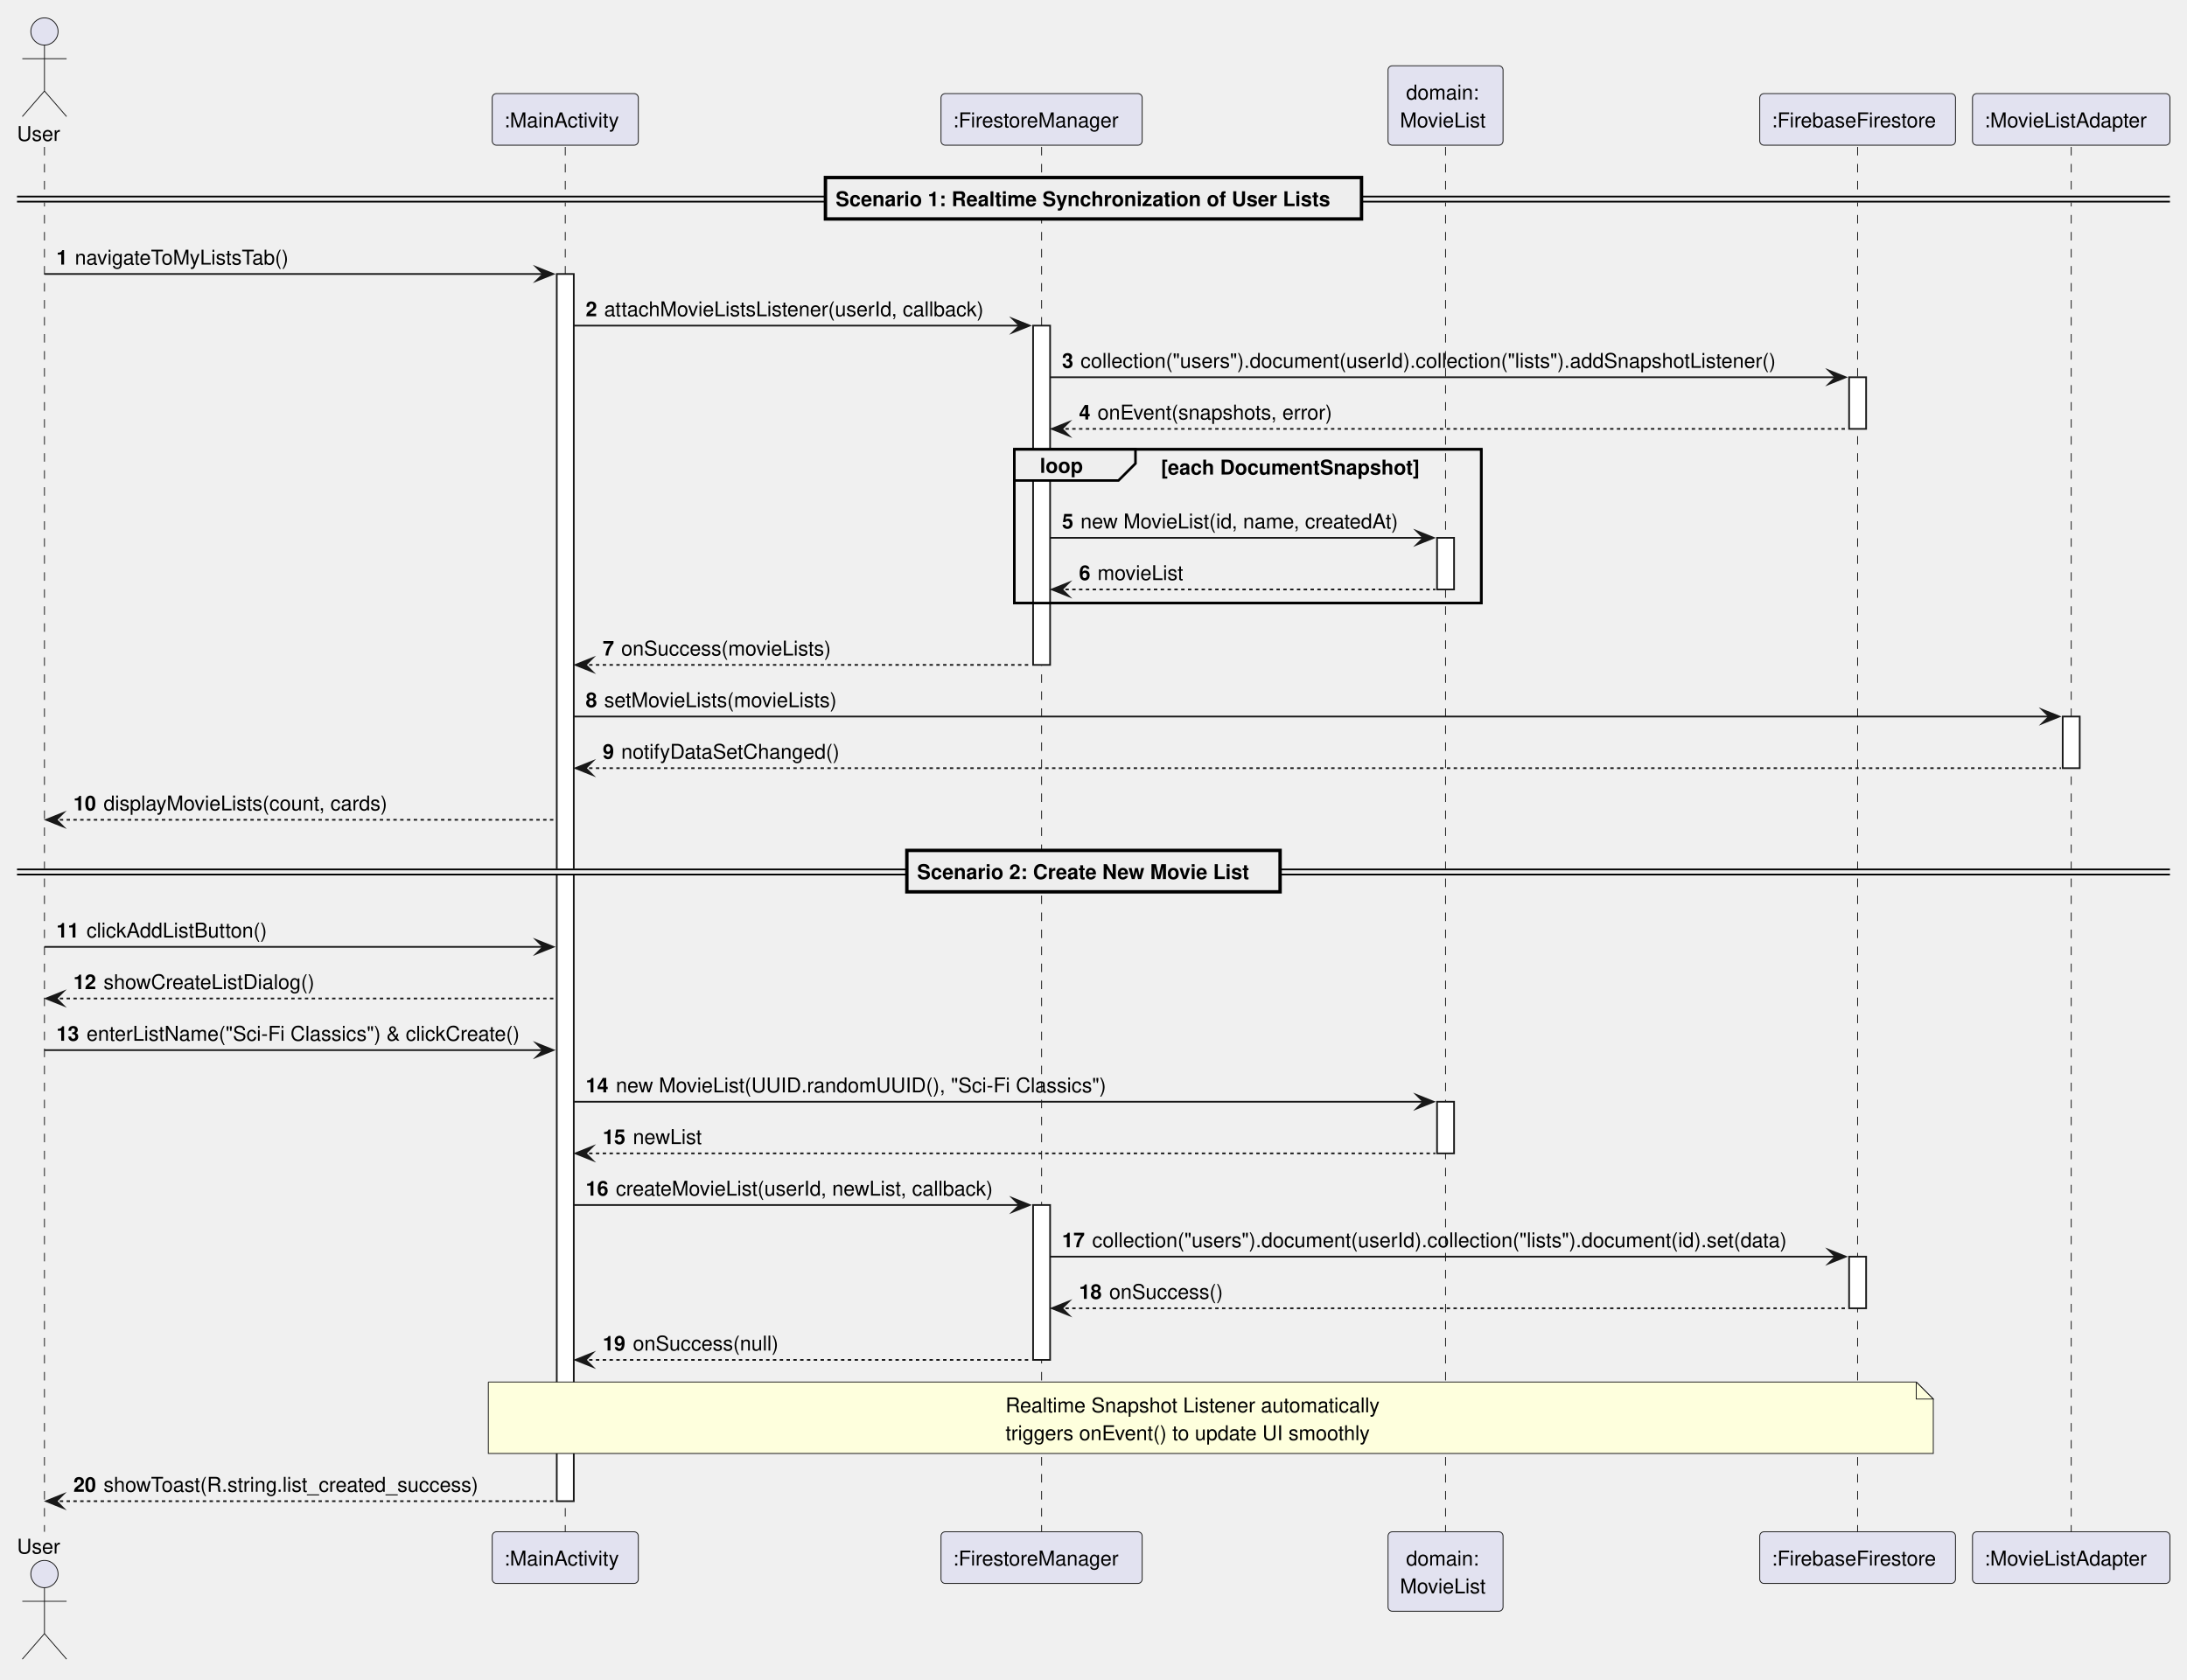
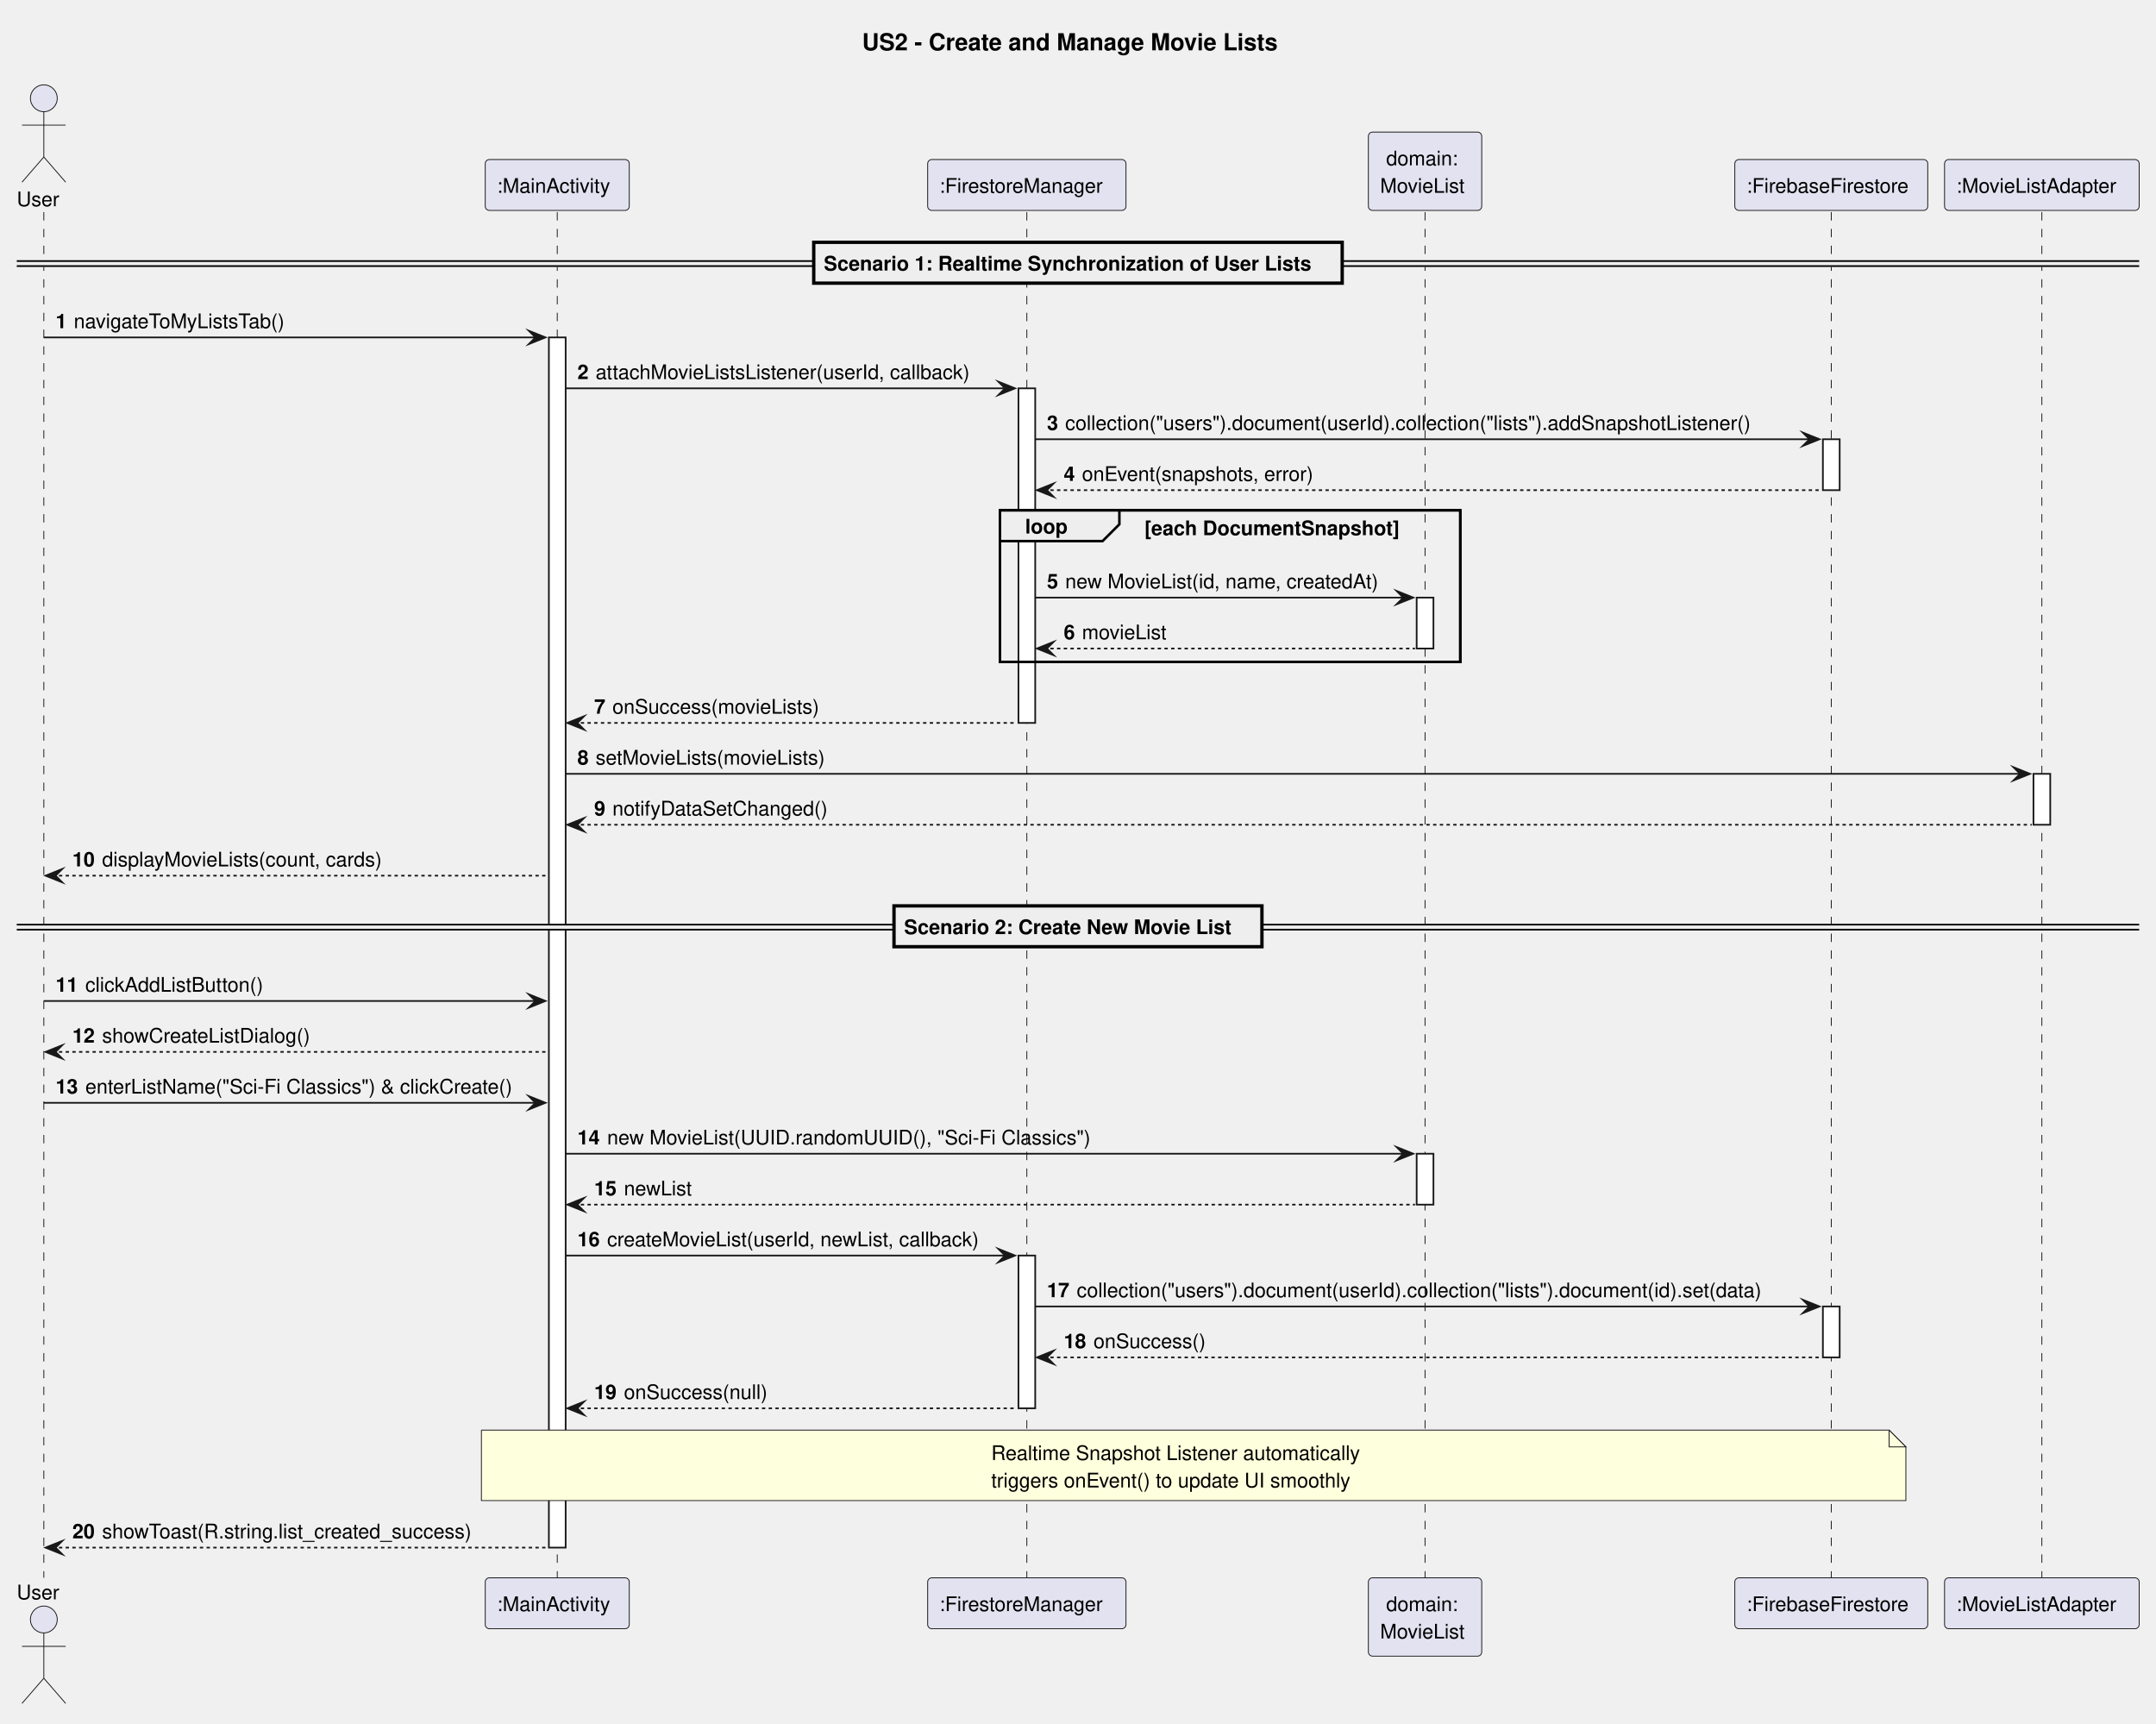
- <svg xmlns="http://www.w3.org/2000/svg" version="1.1" data-diagram-type="SEQUENCE" style="width:1285px;height:987px;background:#FFFFFF;" width="1285px" height="987px" viewBox="0 0 1285 987" zoomAndPan="magnify" preserveAspectRatio="none" contentStyleType="text/css">
+ <svg xmlns="http://www.w3.org/2000/svg" version="1.1" data-diagram-type="SEQUENCE" style="width:1285px;height:1027px;background:#FFFFFF;" width="1285px" height="1027px" viewBox="0 0 1285 1027" zoomAndPan="magnify" preserveAspectRatio="none" contentStyleType="text/css">
  <defs />
  <g font-family="sans-serif" lengthAdjust="spacing">
-     <rect x="596.002" y="264.065" width="274.349" height="90.376" fill="none" style="stroke:#000;stroke-width:1.5;" />
+     <g class="title" data-source-line="6">
+       <text x="513.836" y="29.966" fill="#000" font-size="14" textLength="256.297" font-weight="700" font-family="'Helvetica, Arial, sans-serif'">US2 - Create and Manage Movie Lists</text>
+     </g>
+     <rect x="596.002" y="304.133" width="274.349" height="90.376" fill="none" style="stroke:#000;stroke-width:1.5;" />
    <g>
-       <rect x="22.622" y="86.344" width="8" height="813.947" fill="#000" fill-opacity="0" />
-       <line x1="26.122" y1="86.344" x2="26.122" y2="900.291" style="stroke:#181818;stroke-width:0.5;stroke-dasharray:5,5;" />
+       <rect x="22.622" y="126.412" width="8" height="813.947" fill="#000" fill-opacity="0" />
+       <line x1="26.122" y1="126.412" x2="26.122" y2="940.359" style="stroke:#181818;stroke-width:0.5;stroke-dasharray:5,5;" />
    </g>
    <g>
-       <rect x="328.636" y="86.344" width="8" height="813.947" fill="#000" fill-opacity="0" />
-       <line x1="332.136" y1="86.344" x2="332.136" y2="900.291" style="stroke:#181818;stroke-width:0.5;stroke-dasharray:5,5;" />
+       <rect x="328.636" y="126.412" width="8" height="813.947" fill="#000" fill-opacity="0" />
+       <line x1="332.136" y1="126.412" x2="332.136" y2="940.359" style="stroke:#181818;stroke-width:0.5;stroke-dasharray:5,5;" />
    </g>
    <g>
-       <rect x="327.136" y="161.032" width="10" height="721.259" fill="#FFF" style="stroke:#181818;stroke-width:1;" />
+       <rect x="327.136" y="201.1" width="10" height="721.259" fill="#FFF" style="stroke:#181818;stroke-width:1;" />
    </g>
    <g>
-       <rect x="608.502" y="86.344" width="8" height="813.947" fill="#000" fill-opacity="0" />
-       <line x1="612.002" y1="86.344" x2="612.002" y2="900.291" style="stroke:#181818;stroke-width:0.5;stroke-dasharray:5,5;" />
+       <rect x="608.502" y="126.412" width="8" height="813.947" fill="#000" fill-opacity="0" />
+       <line x1="612.002" y1="126.412" x2="612.002" y2="940.359" style="stroke:#181818;stroke-width:0.5;stroke-dasharray:5,5;" />
    </g>
    <g>
-       <rect x="607.002" y="191.376" width="10" height="199.409" fill="#FFF" style="stroke:#181818;stroke-width:1;" />
+       <rect x="607.002" y="231.444" width="10" height="199.409" fill="#FFF" style="stroke:#181818;stroke-width:1;" />
    </g>
    <g>
-       <rect x="607.002" y="708.226" width="10" height="91.032" fill="#FFF" style="stroke:#181818;stroke-width:1;" />
+       <rect x="607.002" y="748.294" width="10" height="91.032" fill="#FFF" style="stroke:#181818;stroke-width:1;" />
    </g>
    <g>
-       <rect x="845.851" y="86.344" width="8" height="813.947" fill="#000" fill-opacity="0" />
-       <line x1="849.351" y1="86.344" x2="849.351" y2="900.291" style="stroke:#181818;stroke-width:0.5;stroke-dasharray:5,5;" />
+       <rect x="845.851" y="126.412" width="8" height="813.947" fill="#000" fill-opacity="0" />
+       <line x1="849.351" y1="126.412" x2="849.351" y2="940.359" style="stroke:#181818;stroke-width:0.5;stroke-dasharray:5,5;" />
    </g>
    <g>
-       <rect x="844.351" y="316.097" width="10" height="30.344" fill="#FFF" style="stroke:#181818;stroke-width:1;" />
+       <rect x="844.351" y="356.165" width="10" height="30.344" fill="#FFF" style="stroke:#181818;stroke-width:1;" />
    </g>
    <g>
-       <rect x="844.351" y="647.538" width="10" height="30.344" fill="#FFF" style="stroke:#181818;stroke-width:1;" />
+       <rect x="844.351" y="687.606" width="10" height="30.344" fill="#FFF" style="stroke:#181818;stroke-width:1;" />
    </g>
    <g>
-       <rect x="1087.965" y="86.344" width="8" height="813.947" fill="#000" fill-opacity="0" />
-       <line x1="1091.465" y1="86.344" x2="1091.465" y2="900.291" style="stroke:#181818;stroke-width:0.5;stroke-dasharray:5,5;" />
+       <rect x="1087.965" y="126.412" width="8" height="813.947" fill="#000" fill-opacity="0" />
+       <line x1="1091.465" y1="126.412" x2="1091.465" y2="940.359" style="stroke:#181818;stroke-width:0.5;stroke-dasharray:5,5;" />
    </g>
    <g>
-       <rect x="1086.465" y="221.721" width="10" height="30.344" fill="#FFF" style="stroke:#181818;stroke-width:1;" />
+       <rect x="1086.465" y="261.788" width="10" height="30.344" fill="#FFF" style="stroke:#181818;stroke-width:1;" />
    </g>
    <g>
-       <rect x="1086.465" y="738.571" width="10" height="30.344" fill="#FFF" style="stroke:#181818;stroke-width:1;" />
+       <rect x="1086.465" y="778.638" width="10" height="30.344" fill="#FFF" style="stroke:#181818;stroke-width:1;" />
    </g>
    <g>
-       <rect x="1213.468" y="86.344" width="8" height="813.947" fill="#000" fill-opacity="0" />
-       <line x1="1216.968" y1="86.344" x2="1216.968" y2="900.291" style="stroke:#181818;stroke-width:0.5;stroke-dasharray:5,5;" />
+       <rect x="1213.468" y="126.412" width="8" height="813.947" fill="#000" fill-opacity="0" />
+       <line x1="1216.968" y1="126.412" x2="1216.968" y2="940.359" style="stroke:#181818;stroke-width:0.5;stroke-dasharray:5,5;" />
    </g>
    <g>
-       <rect x="1211.968" y="421.129" width="10" height="30.344" fill="#FFF" style="stroke:#181818;stroke-width:1;" />
+       <rect x="1211.968" y="461.197" width="10" height="30.344" fill="#FFF" style="stroke:#181818;stroke-width:1;" />
    </g>
-     <text x="10" y="82.828" fill="#000" font-size="12" textLength="26.244" font-family="'Helvetica, Arial, sans-serif'">User</text>
-     <ellipse cx="26.122" cy="18.5" rx="8" ry="8" fill="#E2E2F0" style="stroke:#181818;stroke-width:0.5;" />
-     <path d="M26.122,26.5 L26.122,53.5 M13.122,34.5 L39.122,34.5 M26.122,53.5 L13.122,68.5 M26.122,53.5 L39.122,68.5" style="stroke:#181818;stroke-width:0.5;" fill="none" />
-     <rect x="289.214" y="55" width="85.844" height="30.344" fill="#E2E2F0" style="stroke:#181818;stroke-width:0.5;" rx="2.5" ry="2.5" />
-     <text x="296.214" y="74.828" fill="#000" font-size="12" textLength="71.844" font-family="'Helvetica, Arial, sans-serif'">:MainActivity</text>
-     <rect x="552.903" y="55" width="118.197" height="30.344" fill="#E2E2F0" style="stroke:#181818;stroke-width:0.5;" rx="2.5" ry="2.5" />
-     <text x="559.903" y="74.828" fill="#000" font-size="12" textLength="104.197" font-family="'Helvetica, Arial, sans-serif'">:FirestoreManager</text>
-     <rect x="815.567" y="38.656" width="67.568" height="46.688" fill="#E2E2F0" style="stroke:#181818;stroke-width:0.5;" rx="2.5" ry="2.5" />
-     <text x="826.191" y="58.484" fill="#000" font-size="12" textLength="46.32" font-family="'Helvetica, Arial, sans-serif'">domain:</text>
-     <text x="822.567" y="74.828" fill="#000" font-size="12" textLength="53.568" font-family="'Helvetica, Arial, sans-serif'">MovieList</text>
-     <rect x="1033.963" y="55" width="115.005" height="30.344" fill="#E2E2F0" style="stroke:#181818;stroke-width:0.5;" rx="2.5" ry="2.5" />
-     <text x="1040.963" y="74.828" fill="#000" font-size="12" textLength="101.005" font-family="'Helvetica, Arial, sans-serif'">:FirebaseFirestore</text>
-     <rect x="1158.968" y="55" width="116.001" height="30.344" fill="#E2E2F0" style="stroke:#181818;stroke-width:0.5;" rx="2.5" ry="2.5" />
-     <text x="1165.968" y="74.828" fill="#000" font-size="12" textLength="102.001" font-family="'Helvetica, Arial, sans-serif'">:MovieListAdapter</text>
-     <text x="10" y="913.119" fill="#000" font-size="12" textLength="26.244" font-family="'Helvetica, Arial, sans-serif'">User</text>
-     <ellipse cx="26.122" cy="925.135" rx="8" ry="8" fill="#E2E2F0" style="stroke:#181818;stroke-width:0.5;" />
-     <path d="M26.122,933.135 L26.122,960.135 M13.122,941.135 L39.122,941.135 M26.122,960.135 L13.122,975.135 M26.122,960.135 L39.122,975.135" style="stroke:#181818;stroke-width:0.5;" fill="none" />
-     <rect x="289.214" y="900.291" width="85.844" height="30.344" fill="#E2E2F0" style="stroke:#181818;stroke-width:0.5;" rx="2.5" ry="2.5" />
-     <text x="296.214" y="920.119" fill="#000" font-size="12" textLength="71.844" font-family="'Helvetica, Arial, sans-serif'">:MainActivity</text>
-     <rect x="552.903" y="900.291" width="118.197" height="30.344" fill="#E2E2F0" style="stroke:#181818;stroke-width:0.5;" rx="2.5" ry="2.5" />
-     <text x="559.903" y="920.119" fill="#000" font-size="12" textLength="104.197" font-family="'Helvetica, Arial, sans-serif'">:FirestoreManager</text>
-     <rect x="815.567" y="900.291" width="67.568" height="46.688" fill="#E2E2F0" style="stroke:#181818;stroke-width:0.5;" rx="2.5" ry="2.5" />
-     <text x="826.191" y="920.119" fill="#000" font-size="12" textLength="46.32" font-family="'Helvetica, Arial, sans-serif'">domain:</text>
-     <text x="822.567" y="936.463" fill="#000" font-size="12" textLength="53.568" font-family="'Helvetica, Arial, sans-serif'">MovieList</text>
-     <rect x="1033.963" y="900.291" width="115.005" height="30.344" fill="#E2E2F0" style="stroke:#181818;stroke-width:0.5;" rx="2.5" ry="2.5" />
-     <text x="1040.963" y="920.119" fill="#000" font-size="12" textLength="101.005" font-family="'Helvetica, Arial, sans-serif'">:FirebaseFirestore</text>
-     <rect x="1158.968" y="900.291" width="116.001" height="30.344" fill="#E2E2F0" style="stroke:#181818;stroke-width:0.5;" rx="2.5" ry="2.5" />
-     <text x="1165.968" y="920.119" fill="#000" font-size="12" textLength="102.001" font-family="'Helvetica, Arial, sans-serif'">:MovieListAdapter</text>
-     <rect x="10" y="115.516" width="1264.968" height="3" fill="#EEE" style="stroke:#EEE;stroke-width:1;" />
-     <line x1="10" y1="115.516" x2="1274.968" y2="115.516" style="stroke:#000;stroke-width:1;" />
-     <line x1="10" y1="118.516" x2="1274.968" y2="118.516" style="stroke:#000;stroke-width:1;" />
-     <rect x="484.997" y="104.344" width="314.974" height="24.344" fill="#EEE" style="stroke:#000;stroke-width:2;" />
-     <text x="490.997" y="121.172" fill="#000" font-size="12" textLength="297.854" font-weight="700" font-family="'Helvetica, Arial, sans-serif'">Scenario 1: Realtime Synchronization of User Lists</text>
-     <polygon points="315.136,157.032,325.136,161.032,315.136,165.032,319.136,161.032" fill="#181818" style="stroke:#181818;stroke-width:1;stroke-linejoin:miter;stroke-miterlimit:10;" />
-     <line x1="26.122" y1="161.032" x2="321.136" y2="161.032" style="stroke:#181818;stroke-width:1;" />
-     <text x="33.122" y="155.516" fill="#000" font-size="12" font-weight="700" font-family="'Helvetica, Arial, sans-serif'">1</text>
-     <text x="43.986" y="155.516" fill="#000" font-size="12" textLength="132.685" font-family="'Helvetica, Arial, sans-serif'">navigateToMyListsTab()</text>
-     <polygon points="595.002,187.376,605.002,191.376,595.002,195.376,599.002,191.376" fill="#181818" style="stroke:#181818;stroke-width:1;stroke-linejoin:miter;stroke-miterlimit:10;" />
-     <line x1="337.136" y1="191.376" x2="601.002" y2="191.376" style="stroke:#181818;stroke-width:1;" />
-     <text x="344.136" y="185.86" fill="#000" font-size="12" font-weight="700" font-family="'Helvetica, Arial, sans-serif'">2</text>
-     <text x="355" y="185.86" fill="#000" font-size="12" textLength="234.83" font-family="'Helvetica, Arial, sans-serif'">attachMovieListsListener(userId, callback)</text>
-     <polygon points="1074.465,217.721,1084.465,221.721,1074.465,225.721,1078.465,221.721" fill="#181818" style="stroke:#181818;stroke-width:1;stroke-linejoin:miter;stroke-miterlimit:10;" />
-     <line x1="617.002" y1="221.721" x2="1080.465" y2="221.721" style="stroke:#181818;stroke-width:1;" />
-     <text x="624.002" y="216.205" fill="#000" font-size="12" font-weight="700" font-family="'Helvetica, Arial, sans-serif'">3</text>
-     <text x="634.866" y="216.205" fill="#000" font-size="12" textLength="432.003" font-family="'Helvetica, Arial, sans-serif'">collection("users").document(userId).collection("lists").addSnapshotListener()</text>
-     <polygon points="628.002,248.065,618.002,252.065,628.002,256.065,624.002,252.065" fill="#181818" style="stroke:#181818;stroke-width:1;stroke-linejoin:miter;stroke-miterlimit:10;" />
-     <line x1="622.002" y1="252.065" x2="1085.465" y2="252.065" style="stroke:#181818;stroke-width:1;stroke-dasharray:2,2;" />
-     <text x="634.002" y="246.549" fill="#000" font-size="12" font-weight="700" font-family="'Helvetica, Arial, sans-serif'">4</text>
-     <text x="644.866" y="246.549" fill="#000" font-size="12" textLength="146.173" font-family="'Helvetica, Arial, sans-serif'">onEvent(snapshots, error)</text>
-     <path d="M596.002,264.065 L667.162,264.065 L667.162,272.409 L657.162,282.409 L596.002,282.409 L596.002,264.065" style="stroke:#000;stroke-width:1.5;" fill="#EEE" />
-     <rect x="596.002" y="264.065" width="274.349" height="90.376" fill="none" style="stroke:#000;stroke-width:1.5;" />
-     <text x="611.002" y="277.893" fill="#000" font-size="12" textLength="26.16" font-weight="700" font-family="'Helvetica, Arial, sans-serif'">loop</text>
-     <text x="682.162" y="278.893" fill="#000" font-size="12" textLength="157.273" font-weight="700" font-family="'Helvetica, Arial, sans-serif'">[each DocumentSnapshot]</text>
-     <polygon points="832.351,312.097,842.351,316.097,832.351,320.097,836.351,316.097" fill="#181818" style="stroke:#181818;stroke-width:1;stroke-linejoin:miter;stroke-miterlimit:10;" />
-     <line x1="617.002" y1="316.097" x2="838.351" y2="316.097" style="stroke:#181818;stroke-width:1;" />
-     <text x="624.002" y="310.581" fill="#000" font-size="12" font-weight="700" font-family="'Helvetica, Arial, sans-serif'">5</text>
-     <text x="634.866" y="310.581" fill="#000" font-size="12" textLength="197.485" font-family="'Helvetica, Arial, sans-serif'">new MovieList(id, name, createdAt)</text>
-     <polygon points="628.002,342.441,618.002,346.441,628.002,350.441,624.002,346.441" fill="#181818" style="stroke:#181818;stroke-width:1;stroke-linejoin:miter;stroke-miterlimit:10;" />
-     <line x1="622.002" y1="346.441" x2="843.351" y2="346.441" style="stroke:#181818;stroke-width:1;stroke-dasharray:2,2;" />
-     <text x="634.002" y="340.925" fill="#000" font-size="12" font-weight="700" font-family="'Helvetica, Arial, sans-serif'">6</text>
-     <text x="644.866" y="340.925" fill="#000" font-size="12" textLength="53.904" font-family="'Helvetica, Arial, sans-serif'">movieList</text>
-     <polygon points="348.136,386.785,338.136,390.785,348.136,394.785,344.136,390.785" fill="#181818" style="stroke:#181818;stroke-width:1;stroke-linejoin:miter;stroke-miterlimit:10;" />
-     <line x1="342.136" y1="390.785" x2="606.002" y2="390.785" style="stroke:#181818;stroke-width:1;stroke-dasharray:2,2;" />
-     <text x="354.136" y="385.269" fill="#000" font-size="12" font-weight="700" font-family="'Helvetica, Arial, sans-serif'">7</text>
-     <text x="365" y="385.269" fill="#000" font-size="12" textLength="125.317" font-family="'Helvetica, Arial, sans-serif'">onSuccess(movieLists)</text>
-     <polygon points="1199.968,417.129,1209.968,421.129,1199.968,425.129,1203.968,421.129" fill="#181818" style="stroke:#181818;stroke-width:1;stroke-linejoin:miter;stroke-miterlimit:10;" />
-     <line x1="337.136" y1="421.129" x2="1205.968" y2="421.129" style="stroke:#181818;stroke-width:1;" />
-     <text x="344.136" y="415.613" fill="#000" font-size="12" font-weight="700" font-family="'Helvetica, Arial, sans-serif'">8</text>
-     <text x="355" y="415.613" fill="#000" font-size="12" textLength="143.017" font-family="'Helvetica, Arial, sans-serif'">setMovieLists(movieLists)</text>
-     <polygon points="348.136,447.473,338.136,451.473,348.136,455.473,344.136,451.473" fill="#181818" style="stroke:#181818;stroke-width:1;stroke-linejoin:miter;stroke-miterlimit:10;" />
-     <line x1="342.136" y1="451.473" x2="1210.968" y2="451.473" style="stroke:#181818;stroke-width:1;stroke-dasharray:2,2;" />
-     <text x="354.136" y="445.957" fill="#000" font-size="12" font-weight="700" font-family="'Helvetica, Arial, sans-serif'">9</text>
-     <text x="365" y="445.957" fill="#000" font-size="12" textLength="134.473" font-family="'Helvetica, Arial, sans-serif'">notifyDataSetChanged()</text>
-     <polygon points="37.122,477.818,27.122,481.818,37.122,485.818,33.122,481.818" fill="#181818" style="stroke:#181818;stroke-width:1;stroke-linejoin:miter;stroke-miterlimit:10;" />
-     <line x1="31.122" y1="481.818" x2="326.136" y2="481.818" style="stroke:#181818;stroke-width:1;stroke-dasharray:2,2;" />
-     <text x="43.122" y="476.302" fill="#000" font-size="12" textLength="13.728" font-weight="700" font-family="'Helvetica, Arial, sans-serif'">10</text>
-     <text x="60.85" y="476.302" fill="#000" font-size="12" textLength="175.165" font-family="'Helvetica, Arial, sans-serif'">displayMovieLists(count, cards)</text>
-     <rect x="10" y="510.99" width="1264.968" height="3" fill="#EEE" style="stroke:#EEE;stroke-width:1;" />
-     <line x1="10" y1="510.99" x2="1274.968" y2="510.99" style="stroke:#000;stroke-width:1;" />
-     <line x1="10" y1="513.99" x2="1274.968" y2="513.99" style="stroke:#000;stroke-width:1;" />
-     <rect x="532.835" y="499.818" width="219.297" height="24.344" fill="#EEE" style="stroke:#000;stroke-width:2;" />
-     <text x="538.835" y="516.646" fill="#000" font-size="12" textLength="202.177" font-weight="700" font-family="'Helvetica, Arial, sans-serif'">Scenario 2: Create New Movie List</text>
-     <polygon points="315.136,552.506,325.136,556.506,315.136,560.506,319.136,556.506" fill="#181818" style="stroke:#181818;stroke-width:1;stroke-linejoin:miter;stroke-miterlimit:10;" />
-     <line x1="26.122" y1="556.506" x2="321.136" y2="556.506" style="stroke:#181818;stroke-width:1;" />
-     <text x="33.122" y="550.99" fill="#000" font-size="12" textLength="13.728" font-weight="700" font-family="'Helvetica, Arial, sans-serif'">11</text>
-     <text x="50.85" y="550.99" fill="#000" font-size="12" textLength="111.769" font-family="'Helvetica, Arial, sans-serif'">clickAddListButton()</text>
-     <polygon points="37.122,582.85,27.122,586.85,37.122,590.85,33.122,586.85" fill="#181818" style="stroke:#181818;stroke-width:1;stroke-linejoin:miter;stroke-miterlimit:10;" />
-     <line x1="31.122" y1="586.85" x2="326.136" y2="586.85" style="stroke:#181818;stroke-width:1;stroke-dasharray:2,2;" />
-     <text x="43.122" y="581.334" fill="#000" font-size="12" textLength="13.728" font-weight="700" font-family="'Helvetica, Arial, sans-serif'">12</text>
-     <text x="60.85" y="581.334" fill="#000" font-size="12" textLength="129.985" font-family="'Helvetica, Arial, sans-serif'">showCreateListDialog()</text>
-     <polygon points="315.136,613.194,325.136,617.194,315.136,621.194,319.136,617.194" fill="#181818" style="stroke:#181818;stroke-width:1;stroke-linejoin:miter;stroke-miterlimit:10;" />
-     <line x1="26.122" y1="617.194" x2="321.136" y2="617.194" style="stroke:#181818;stroke-width:1;" />
-     <text x="33.122" y="611.678" fill="#000" font-size="12" textLength="13.728" font-weight="700" font-family="'Helvetica, Arial, sans-serif'">13</text>
-     <text x="50.85" y="611.678" fill="#000" font-size="12" textLength="259.286" font-family="'Helvetica, Arial, sans-serif'">enterListName("Sci-Fi Classics") &amp; clickCreate()</text>
-     <polygon points="832.351,643.538,842.351,647.538,832.351,651.538,836.351,647.538" fill="#181818" style="stroke:#181818;stroke-width:1;stroke-linejoin:miter;stroke-miterlimit:10;" />
-     <line x1="337.136" y1="647.538" x2="838.351" y2="647.538" style="stroke:#181818;stroke-width:1;" />
-     <text x="344.136" y="642.022" fill="#000" font-size="12" textLength="13.728" font-weight="700" font-family="'Helvetica, Arial, sans-serif'">14</text>
-     <text x="361.864" y="642.022" fill="#000" font-size="12" textLength="295.022" font-family="'Helvetica, Arial, sans-serif'">new MovieList(UUID.randomUUID(), "Sci-Fi Classics")</text>
-     <polygon points="348.136,673.882,338.136,677.882,348.136,681.882,344.136,677.882" fill="#181818" style="stroke:#181818;stroke-width:1;stroke-linejoin:miter;stroke-miterlimit:10;" />
-     <line x1="342.136" y1="677.882" x2="843.351" y2="677.882" style="stroke:#181818;stroke-width:1;stroke-dasharray:2,2;" />
-     <text x="354.136" y="672.366" fill="#000" font-size="12" textLength="13.728" font-weight="700" font-family="'Helvetica, Arial, sans-serif'">15</text>
-     <text x="371.864" y="672.366" fill="#000" font-size="12" textLength="43.08" font-family="'Helvetica, Arial, sans-serif'">newList</text>
-     <polygon points="595.002,704.226,605.002,708.226,595.002,712.226,599.002,708.226" fill="#181818" style="stroke:#181818;stroke-width:1;stroke-linejoin:miter;stroke-miterlimit:10;" />
-     <line x1="337.136" y1="708.226" x2="601.002" y2="708.226" style="stroke:#181818;stroke-width:1;" />
-     <text x="344.136" y="702.71" fill="#000" font-size="12" textLength="13.728" font-weight="700" font-family="'Helvetica, Arial, sans-serif'">16</text>
-     <text x="361.864" y="702.71" fill="#000" font-size="12" textLength="233.138" font-family="'Helvetica, Arial, sans-serif'">createMovieList(userId, newList, callback)</text>
-     <polygon points="1074.465,734.571,1084.465,738.571,1074.465,742.571,1078.465,738.571" fill="#181818" style="stroke:#181818;stroke-width:1;stroke-linejoin:miter;stroke-miterlimit:10;" />
-     <line x1="617.002" y1="738.571" x2="1080.465" y2="738.571" style="stroke:#181818;stroke-width:1;" />
-     <text x="624.002" y="733.054" fill="#000" font-size="12" textLength="13.728" font-weight="700" font-family="'Helvetica, Arial, sans-serif'">17</text>
-     <text x="641.73" y="733.054" fill="#000" font-size="12" textLength="432.735" font-family="'Helvetica, Arial, sans-serif'">collection("users").document(userId).collection("lists").document(id).set(data)</text>
-     <polygon points="628.002,764.915,618.002,768.915,628.002,772.915,624.002,768.915" fill="#181818" style="stroke:#181818;stroke-width:1;stroke-linejoin:miter;stroke-miterlimit:10;" />
-     <line x1="622.002" y1="768.915" x2="1085.465" y2="768.915" style="stroke:#181818;stroke-width:1;stroke-dasharray:2,2;" />
-     <text x="634.002" y="763.399" fill="#000" font-size="12" textLength="13.728" font-weight="700" font-family="'Helvetica, Arial, sans-serif'">18</text>
-     <text x="651.73" y="763.399" fill="#000" font-size="12" textLength="65.664" font-family="'Helvetica, Arial, sans-serif'">onSuccess()</text>
-     <polygon points="348.136,795.259,338.136,799.259,348.136,803.259,344.136,799.259" fill="#181818" style="stroke:#181818;stroke-width:1;stroke-linejoin:miter;stroke-miterlimit:10;" />
-     <line x1="342.136" y1="799.259" x2="606.002" y2="799.259" style="stroke:#181818;stroke-width:1;stroke-dasharray:2,2;" />
-     <text x="354.136" y="793.743" fill="#000" font-size="12" textLength="13.728" font-weight="700" font-family="'Helvetica, Arial, sans-serif'">19</text>
-     <text x="371.864" y="793.743" fill="#000" font-size="12" textLength="86.689" font-family="'Helvetica, Arial, sans-serif'">onSuccess(null)</text>
-     <path d="M286.924,812.259 L286.924,854.259 L1135.924,854.259 L1135.924,822.259 L1125.924,812.259 L286.924,812.259" style="stroke:#181818;stroke-width:0.5;" fill="#FEFFDD" />
-     <path d="M1125.924,812.259 L1125.924,822.259 L1135.924,822.259 L1125.924,812.259" style="stroke:#181818;stroke-width:0.5;" fill="#FEFFDD" />
-     <text x="590.798" y="830.087" fill="#000" font-size="12" textLength="233.006" font-family="'Helvetica, Arial, sans-serif'">Realtime Snapshot Listener automatically</text>
-     <text x="590.798" y="846.431" fill="#000" font-size="12" textLength="230.27" font-family="'Helvetica, Arial, sans-serif'">triggers onEvent() to update UI smoothly</text>
-     <polygon points="37.122,878.291,27.122,882.291,37.122,886.291,33.122,882.291" fill="#181818" style="stroke:#181818;stroke-width:1;stroke-linejoin:miter;stroke-miterlimit:10;" />
-     <line x1="31.122" y1="882.291" x2="326.136" y2="882.291" style="stroke:#181818;stroke-width:1;stroke-dasharray:2,2;" />
-     <text x="43.122" y="876.775" fill="#000" font-size="12" textLength="13.728" font-weight="700" font-family="'Helvetica, Arial, sans-serif'">20</text>
-     <text x="60.85" y="876.775" fill="#000" font-size="12" textLength="227.198" font-family="'Helvetica, Arial, sans-serif'">showToast(R.string.list_created_success)</text>
+     <text x="10" y="122.896" fill="#000" font-size="12" textLength="26.244" font-family="'Helvetica, Arial, sans-serif'">User</text>
+     <ellipse cx="26.122" cy="58.568" rx="8" ry="8" fill="#E2E2F0" style="stroke:#181818;stroke-width:0.5;" />
+     <path d="M26.122,66.568 L26.122,93.568 M13.122,74.568 L39.122,74.568 M26.122,93.568 L13.122,108.568 M26.122,93.568 L39.122,108.568" style="stroke:#181818;stroke-width:0.5;" fill="none" />
+     <rect x="289.214" y="95.068" width="85.844" height="30.344" fill="#E2E2F0" style="stroke:#181818;stroke-width:0.5;" rx="2.5" ry="2.5" />
+     <text x="296.214" y="114.896" fill="#000" font-size="12" textLength="71.844" font-family="'Helvetica, Arial, sans-serif'">:MainActivity</text>
+     <rect x="552.903" y="95.068" width="118.197" height="30.344" fill="#E2E2F0" style="stroke:#181818;stroke-width:0.5;" rx="2.5" ry="2.5" />
+     <text x="559.903" y="114.896" fill="#000" font-size="12" textLength="104.197" font-family="'Helvetica, Arial, sans-serif'">:FirestoreManager</text>
+     <rect x="815.567" y="78.724" width="67.568" height="46.688" fill="#E2E2F0" style="stroke:#181818;stroke-width:0.5;" rx="2.5" ry="2.5" />
+     <text x="826.191" y="98.552" fill="#000" font-size="12" textLength="46.32" font-family="'Helvetica, Arial, sans-serif'">domain:</text>
+     <text x="822.567" y="114.896" fill="#000" font-size="12" textLength="53.568" font-family="'Helvetica, Arial, sans-serif'">MovieList</text>
+     <rect x="1033.963" y="95.068" width="115.005" height="30.344" fill="#E2E2F0" style="stroke:#181818;stroke-width:0.5;" rx="2.5" ry="2.5" />
+     <text x="1040.963" y="114.896" fill="#000" font-size="12" textLength="101.005" font-family="'Helvetica, Arial, sans-serif'">:FirebaseFirestore</text>
+     <rect x="1158.968" y="95.068" width="116.001" height="30.344" fill="#E2E2F0" style="stroke:#181818;stroke-width:0.5;" rx="2.5" ry="2.5" />
+     <text x="1165.968" y="114.896" fill="#000" font-size="12" textLength="102.001" font-family="'Helvetica, Arial, sans-serif'">:MovieListAdapter</text>
+     <text x="10" y="953.187" fill="#000" font-size="12" textLength="26.244" font-family="'Helvetica, Arial, sans-serif'">User</text>
+     <ellipse cx="26.122" cy="965.203" rx="8" ry="8" fill="#E2E2F0" style="stroke:#181818;stroke-width:0.5;" />
+     <path d="M26.122,973.203 L26.122,1000.203 M13.122,981.203 L39.122,981.203 M26.122,1000.203 L13.122,1015.203 M26.122,1000.203 L39.122,1015.203" style="stroke:#181818;stroke-width:0.5;" fill="none" />
+     <rect x="289.214" y="940.359" width="85.844" height="30.344" fill="#E2E2F0" style="stroke:#181818;stroke-width:0.5;" rx="2.5" ry="2.5" />
+     <text x="296.214" y="960.187" fill="#000" font-size="12" textLength="71.844" font-family="'Helvetica, Arial, sans-serif'">:MainActivity</text>
+     <rect x="552.903" y="940.359" width="118.197" height="30.344" fill="#E2E2F0" style="stroke:#181818;stroke-width:0.5;" rx="2.5" ry="2.5" />
+     <text x="559.903" y="960.187" fill="#000" font-size="12" textLength="104.197" font-family="'Helvetica, Arial, sans-serif'">:FirestoreManager</text>
+     <rect x="815.567" y="940.359" width="67.568" height="46.688" fill="#E2E2F0" style="stroke:#181818;stroke-width:0.5;" rx="2.5" ry="2.5" />
+     <text x="826.191" y="960.187" fill="#000" font-size="12" textLength="46.32" font-family="'Helvetica, Arial, sans-serif'">domain:</text>
+     <text x="822.567" y="976.531" fill="#000" font-size="12" textLength="53.568" font-family="'Helvetica, Arial, sans-serif'">MovieList</text>
+     <rect x="1033.963" y="940.359" width="115.005" height="30.344" fill="#E2E2F0" style="stroke:#181818;stroke-width:0.5;" rx="2.5" ry="2.5" />
+     <text x="1040.963" y="960.187" fill="#000" font-size="12" textLength="101.005" font-family="'Helvetica, Arial, sans-serif'">:FirebaseFirestore</text>
+     <rect x="1158.968" y="940.359" width="116.001" height="30.344" fill="#E2E2F0" style="stroke:#181818;stroke-width:0.5;" rx="2.5" ry="2.5" />
+     <text x="1165.968" y="960.187" fill="#000" font-size="12" textLength="102.001" font-family="'Helvetica, Arial, sans-serif'">:MovieListAdapter</text>
+     <rect x="10" y="155.584" width="1264.968" height="3" fill="#EEE" style="stroke:#EEE;stroke-width:1;" />
+     <line x1="10" y1="155.584" x2="1274.968" y2="155.584" style="stroke:#000;stroke-width:1;" />
+     <line x1="10" y1="158.584" x2="1274.968" y2="158.584" style="stroke:#000;stroke-width:1;" />
+     <rect x="484.997" y="144.412" width="314.974" height="24.344" fill="#EEE" style="stroke:#000;stroke-width:2;" />
+     <text x="490.997" y="161.24" fill="#000" font-size="12" textLength="297.854" font-weight="700" font-family="'Helvetica, Arial, sans-serif'">Scenario 1: Realtime Synchronization of User Lists</text>
+     <polygon points="315.136,197.1,325.136,201.1,315.136,205.1,319.136,201.1" fill="#181818" style="stroke:#181818;stroke-width:1;stroke-linejoin:miter;stroke-miterlimit:10;" />
+     <line x1="26.122" y1="201.1" x2="321.136" y2="201.1" style="stroke:#181818;stroke-width:1;" />
+     <text x="33.122" y="195.584" fill="#000" font-size="12" font-weight="700" font-family="'Helvetica, Arial, sans-serif'">1</text>
+     <text x="43.986" y="195.584" fill="#000" font-size="12" textLength="132.685" font-family="'Helvetica, Arial, sans-serif'">navigateToMyListsTab()</text>
+     <polygon points="595.002,227.444,605.002,231.444,595.002,235.444,599.002,231.444" fill="#181818" style="stroke:#181818;stroke-width:1;stroke-linejoin:miter;stroke-miterlimit:10;" />
+     <line x1="337.136" y1="231.444" x2="601.002" y2="231.444" style="stroke:#181818;stroke-width:1;" />
+     <text x="344.136" y="225.928" fill="#000" font-size="12" font-weight="700" font-family="'Helvetica, Arial, sans-serif'">2</text>
+     <text x="355" y="225.928" fill="#000" font-size="12" textLength="234.83" font-family="'Helvetica, Arial, sans-serif'">attachMovieListsListener(userId, callback)</text>
+     <polygon points="1074.465,257.788,1084.465,261.788,1074.465,265.788,1078.465,261.788" fill="#181818" style="stroke:#181818;stroke-width:1;stroke-linejoin:miter;stroke-miterlimit:10;" />
+     <line x1="617.002" y1="261.788" x2="1080.465" y2="261.788" style="stroke:#181818;stroke-width:1;" />
+     <text x="624.002" y="256.272" fill="#000" font-size="12" font-weight="700" font-family="'Helvetica, Arial, sans-serif'">3</text>
+     <text x="634.866" y="256.272" fill="#000" font-size="12" textLength="432.003" font-family="'Helvetica, Arial, sans-serif'">collection("users").document(userId).collection("lists").addSnapshotListener()</text>
+     <polygon points="628.002,288.133,618.002,292.133,628.002,296.133,624.002,292.133" fill="#181818" style="stroke:#181818;stroke-width:1;stroke-linejoin:miter;stroke-miterlimit:10;" />
+     <line x1="622.002" y1="292.133" x2="1085.465" y2="292.133" style="stroke:#181818;stroke-width:1;stroke-dasharray:2,2;" />
+     <text x="634.002" y="286.617" fill="#000" font-size="12" font-weight="700" font-family="'Helvetica, Arial, sans-serif'">4</text>
+     <text x="644.866" y="286.617" fill="#000" font-size="12" textLength="146.173" font-family="'Helvetica, Arial, sans-serif'">onEvent(snapshots, error)</text>
+     <path d="M596.002,304.133 L667.162,304.133 L667.162,312.477 L657.162,322.477 L596.002,322.477 L596.002,304.133" style="stroke:#000;stroke-width:1.5;" fill="#EEE" />
+     <rect x="596.002" y="304.133" width="274.349" height="90.376" fill="none" style="stroke:#000;stroke-width:1.5;" />
+     <text x="611.002" y="317.961" fill="#000" font-size="12" textLength="26.16" font-weight="700" font-family="'Helvetica, Arial, sans-serif'">loop</text>
+     <text x="682.162" y="318.961" fill="#000" font-size="12" textLength="157.273" font-weight="700" font-family="'Helvetica, Arial, sans-serif'">[each DocumentSnapshot]</text>
+     <polygon points="832.351,352.165,842.351,356.165,832.351,360.165,836.351,356.165" fill="#181818" style="stroke:#181818;stroke-width:1;stroke-linejoin:miter;stroke-miterlimit:10;" />
+     <line x1="617.002" y1="356.165" x2="838.351" y2="356.165" style="stroke:#181818;stroke-width:1;" />
+     <text x="624.002" y="350.649" fill="#000" font-size="12" font-weight="700" font-family="'Helvetica, Arial, sans-serif'">5</text>
+     <text x="634.866" y="350.649" fill="#000" font-size="12" textLength="197.485" font-family="'Helvetica, Arial, sans-serif'">new MovieList(id, name, createdAt)</text>
+     <polygon points="628.002,382.509,618.002,386.509,628.002,390.509,624.002,386.509" fill="#181818" style="stroke:#181818;stroke-width:1;stroke-linejoin:miter;stroke-miterlimit:10;" />
+     <line x1="622.002" y1="386.509" x2="843.351" y2="386.509" style="stroke:#181818;stroke-width:1;stroke-dasharray:2,2;" />
+     <text x="634.002" y="380.993" fill="#000" font-size="12" font-weight="700" font-family="'Helvetica, Arial, sans-serif'">6</text>
+     <text x="644.866" y="380.993" fill="#000" font-size="12" textLength="53.904" font-family="'Helvetica, Arial, sans-serif'">movieList</text>
+     <polygon points="348.136,426.853,338.136,430.853,348.136,434.853,344.136,430.853" fill="#181818" style="stroke:#181818;stroke-width:1;stroke-linejoin:miter;stroke-miterlimit:10;" />
+     <line x1="342.136" y1="430.853" x2="606.002" y2="430.853" style="stroke:#181818;stroke-width:1;stroke-dasharray:2,2;" />
+     <text x="354.136" y="425.337" fill="#000" font-size="12" font-weight="700" font-family="'Helvetica, Arial, sans-serif'">7</text>
+     <text x="365" y="425.337" fill="#000" font-size="12" textLength="125.317" font-family="'Helvetica, Arial, sans-serif'">onSuccess(movieLists)</text>
+     <polygon points="1199.968,457.197,1209.968,461.197,1199.968,465.197,1203.968,461.197" fill="#181818" style="stroke:#181818;stroke-width:1;stroke-linejoin:miter;stroke-miterlimit:10;" />
+     <line x1="337.136" y1="461.197" x2="1205.968" y2="461.197" style="stroke:#181818;stroke-width:1;" />
+     <text x="344.136" y="455.681" fill="#000" font-size="12" font-weight="700" font-family="'Helvetica, Arial, sans-serif'">8</text>
+     <text x="355" y="455.681" fill="#000" font-size="12" textLength="143.017" font-family="'Helvetica, Arial, sans-serif'">setMovieLists(movieLists)</text>
+     <polygon points="348.136,487.541,338.136,491.541,348.136,495.541,344.136,491.541" fill="#181818" style="stroke:#181818;stroke-width:1;stroke-linejoin:miter;stroke-miterlimit:10;" />
+     <line x1="342.136" y1="491.541" x2="1210.968" y2="491.541" style="stroke:#181818;stroke-width:1;stroke-dasharray:2,2;" />
+     <text x="354.136" y="486.025" fill="#000" font-size="12" font-weight="700" font-family="'Helvetica, Arial, sans-serif'">9</text>
+     <text x="365" y="486.025" fill="#000" font-size="12" textLength="134.473" font-family="'Helvetica, Arial, sans-serif'">notifyDataSetChanged()</text>
+     <polygon points="37.122,517.886,27.122,521.886,37.122,525.886,33.122,521.886" fill="#181818" style="stroke:#181818;stroke-width:1;stroke-linejoin:miter;stroke-miterlimit:10;" />
+     <line x1="31.122" y1="521.886" x2="326.136" y2="521.886" style="stroke:#181818;stroke-width:1;stroke-dasharray:2,2;" />
+     <text x="43.122" y="516.369" fill="#000" font-size="12" textLength="13.728" font-weight="700" font-family="'Helvetica, Arial, sans-serif'">10</text>
+     <text x="60.85" y="516.369" fill="#000" font-size="12" textLength="175.165" font-family="'Helvetica, Arial, sans-serif'">displayMovieLists(count, cards)</text>
+     <rect x="10" y="551.058" width="1264.968" height="3" fill="#EEE" style="stroke:#EEE;stroke-width:1;" />
+     <line x1="10" y1="551.058" x2="1274.968" y2="551.058" style="stroke:#000;stroke-width:1;" />
+     <line x1="10" y1="554.058" x2="1274.968" y2="554.058" style="stroke:#000;stroke-width:1;" />
+     <rect x="532.835" y="539.886" width="219.297" height="24.344" fill="#EEE" style="stroke:#000;stroke-width:2;" />
+     <text x="538.835" y="556.714" fill="#000" font-size="12" textLength="202.177" font-weight="700" font-family="'Helvetica, Arial, sans-serif'">Scenario 2: Create New Movie List</text>
+     <polygon points="315.136,592.574,325.136,596.574,315.136,600.574,319.136,596.574" fill="#181818" style="stroke:#181818;stroke-width:1;stroke-linejoin:miter;stroke-miterlimit:10;" />
+     <line x1="26.122" y1="596.574" x2="321.136" y2="596.574" style="stroke:#181818;stroke-width:1;" />
+     <text x="33.122" y="591.058" fill="#000" font-size="12" textLength="13.728" font-weight="700" font-family="'Helvetica, Arial, sans-serif'">11</text>
+     <text x="50.85" y="591.058" fill="#000" font-size="12" textLength="111.769" font-family="'Helvetica, Arial, sans-serif'">clickAddListButton()</text>
+     <polygon points="37.122,622.918,27.122,626.918,37.122,630.918,33.122,626.918" fill="#181818" style="stroke:#181818;stroke-width:1;stroke-linejoin:miter;stroke-miterlimit:10;" />
+     <line x1="31.122" y1="626.918" x2="326.136" y2="626.918" style="stroke:#181818;stroke-width:1;stroke-dasharray:2,2;" />
+     <text x="43.122" y="621.402" fill="#000" font-size="12" textLength="13.728" font-weight="700" font-family="'Helvetica, Arial, sans-serif'">12</text>
+     <text x="60.85" y="621.402" fill="#000" font-size="12" textLength="129.985" font-family="'Helvetica, Arial, sans-serif'">showCreateListDialog()</text>
+     <polygon points="315.136,653.262,325.136,657.262,315.136,661.262,319.136,657.262" fill="#181818" style="stroke:#181818;stroke-width:1;stroke-linejoin:miter;stroke-miterlimit:10;" />
+     <line x1="26.122" y1="657.262" x2="321.136" y2="657.262" style="stroke:#181818;stroke-width:1;" />
+     <text x="33.122" y="651.746" fill="#000" font-size="12" textLength="13.728" font-weight="700" font-family="'Helvetica, Arial, sans-serif'">13</text>
+     <text x="50.85" y="651.746" fill="#000" font-size="12" textLength="259.286" font-family="'Helvetica, Arial, sans-serif'">enterListName("Sci-Fi Classics") &amp; clickCreate()</text>
+     <polygon points="832.351,683.606,842.351,687.606,832.351,691.606,836.351,687.606" fill="#181818" style="stroke:#181818;stroke-width:1;stroke-linejoin:miter;stroke-miterlimit:10;" />
+     <line x1="337.136" y1="687.606" x2="838.351" y2="687.606" style="stroke:#181818;stroke-width:1;" />
+     <text x="344.136" y="682.09" fill="#000" font-size="12" textLength="13.728" font-weight="700" font-family="'Helvetica, Arial, sans-serif'">14</text>
+     <text x="361.864" y="682.09" fill="#000" font-size="12" textLength="295.022" font-family="'Helvetica, Arial, sans-serif'">new MovieList(UUID.randomUUID(), "Sci-Fi Classics")</text>
+     <polygon points="348.136,713.95,338.136,717.95,348.136,721.95,344.136,717.95" fill="#181818" style="stroke:#181818;stroke-width:1;stroke-linejoin:miter;stroke-miterlimit:10;" />
+     <line x1="342.136" y1="717.95" x2="843.351" y2="717.95" style="stroke:#181818;stroke-width:1;stroke-dasharray:2,2;" />
+     <text x="354.136" y="712.434" fill="#000" font-size="12" textLength="13.728" font-weight="700" font-family="'Helvetica, Arial, sans-serif'">15</text>
+     <text x="371.864" y="712.434" fill="#000" font-size="12" textLength="43.08" font-family="'Helvetica, Arial, sans-serif'">newList</text>
+     <polygon points="595.002,744.294,605.002,748.294,595.002,752.294,599.002,748.294" fill="#181818" style="stroke:#181818;stroke-width:1;stroke-linejoin:miter;stroke-miterlimit:10;" />
+     <line x1="337.136" y1="748.294" x2="601.002" y2="748.294" style="stroke:#181818;stroke-width:1;" />
+     <text x="344.136" y="742.778" fill="#000" font-size="12" textLength="13.728" font-weight="700" font-family="'Helvetica, Arial, sans-serif'">16</text>
+     <text x="361.864" y="742.778" fill="#000" font-size="12" textLength="233.138" font-family="'Helvetica, Arial, sans-serif'">createMovieList(userId, newList, callback)</text>
+     <polygon points="1074.465,774.638,1084.465,778.638,1074.465,782.638,1078.465,778.638" fill="#181818" style="stroke:#181818;stroke-width:1;stroke-linejoin:miter;stroke-miterlimit:10;" />
+     <line x1="617.002" y1="778.638" x2="1080.465" y2="778.638" style="stroke:#181818;stroke-width:1;" />
+     <text x="624.002" y="773.122" fill="#000" font-size="12" textLength="13.728" font-weight="700" font-family="'Helvetica, Arial, sans-serif'">17</text>
+     <text x="641.73" y="773.122" fill="#000" font-size="12" textLength="432.735" font-family="'Helvetica, Arial, sans-serif'">collection("users").document(userId).collection("lists").document(id).set(data)</text>
+     <polygon points="628.002,804.983,618.002,808.983,628.002,812.983,624.002,808.983" fill="#181818" style="stroke:#181818;stroke-width:1;stroke-linejoin:miter;stroke-miterlimit:10;" />
+     <line x1="622.002" y1="808.983" x2="1085.465" y2="808.983" style="stroke:#181818;stroke-width:1;stroke-dasharray:2,2;" />
+     <text x="634.002" y="803.467" fill="#000" font-size="12" textLength="13.728" font-weight="700" font-family="'Helvetica, Arial, sans-serif'">18</text>
+     <text x="651.73" y="803.467" fill="#000" font-size="12" textLength="65.664" font-family="'Helvetica, Arial, sans-serif'">onSuccess()</text>
+     <polygon points="348.136,835.327,338.136,839.327,348.136,843.327,344.136,839.327" fill="#181818" style="stroke:#181818;stroke-width:1;stroke-linejoin:miter;stroke-miterlimit:10;" />
+     <line x1="342.136" y1="839.327" x2="606.002" y2="839.327" style="stroke:#181818;stroke-width:1;stroke-dasharray:2,2;" />
+     <text x="354.136" y="833.811" fill="#000" font-size="12" textLength="13.728" font-weight="700" font-family="'Helvetica, Arial, sans-serif'">19</text>
+     <text x="371.864" y="833.811" fill="#000" font-size="12" textLength="86.689" font-family="'Helvetica, Arial, sans-serif'">onSuccess(null)</text>
+     <path d="M286.924,852.327 L286.924,894.327 L1135.924,894.327 L1135.924,862.327 L1125.924,852.327 L286.924,852.327" style="stroke:#181818;stroke-width:0.5;" fill="#FEFFDD" />
+     <path d="M1125.924,852.327 L1125.924,862.327 L1135.924,862.327 L1125.924,852.327" style="stroke:#181818;stroke-width:0.5;" fill="#FEFFDD" />
+     <text x="590.798" y="870.155" fill="#000" font-size="12" textLength="233.006" font-family="'Helvetica, Arial, sans-serif'">Realtime Snapshot Listener automatically</text>
+     <text x="590.798" y="886.499" fill="#000" font-size="12" textLength="230.27" font-family="'Helvetica, Arial, sans-serif'">triggers onEvent() to update UI smoothly</text>
+     <polygon points="37.122,918.359,27.122,922.359,37.122,926.359,33.122,922.359" fill="#181818" style="stroke:#181818;stroke-width:1;stroke-linejoin:miter;stroke-miterlimit:10;" />
+     <line x1="31.122" y1="922.359" x2="326.136" y2="922.359" style="stroke:#181818;stroke-width:1;stroke-dasharray:2,2;" />
+     <text x="43.122" y="916.843" fill="#000" font-size="12" textLength="13.728" font-weight="700" font-family="'Helvetica, Arial, sans-serif'">20</text>
+     <text x="60.85" y="916.843" fill="#000" font-size="12" textLength="227.198" font-family="'Helvetica, Arial, sans-serif'">showToast(R.string.list_created_success)</text>
  </g>
</svg>
